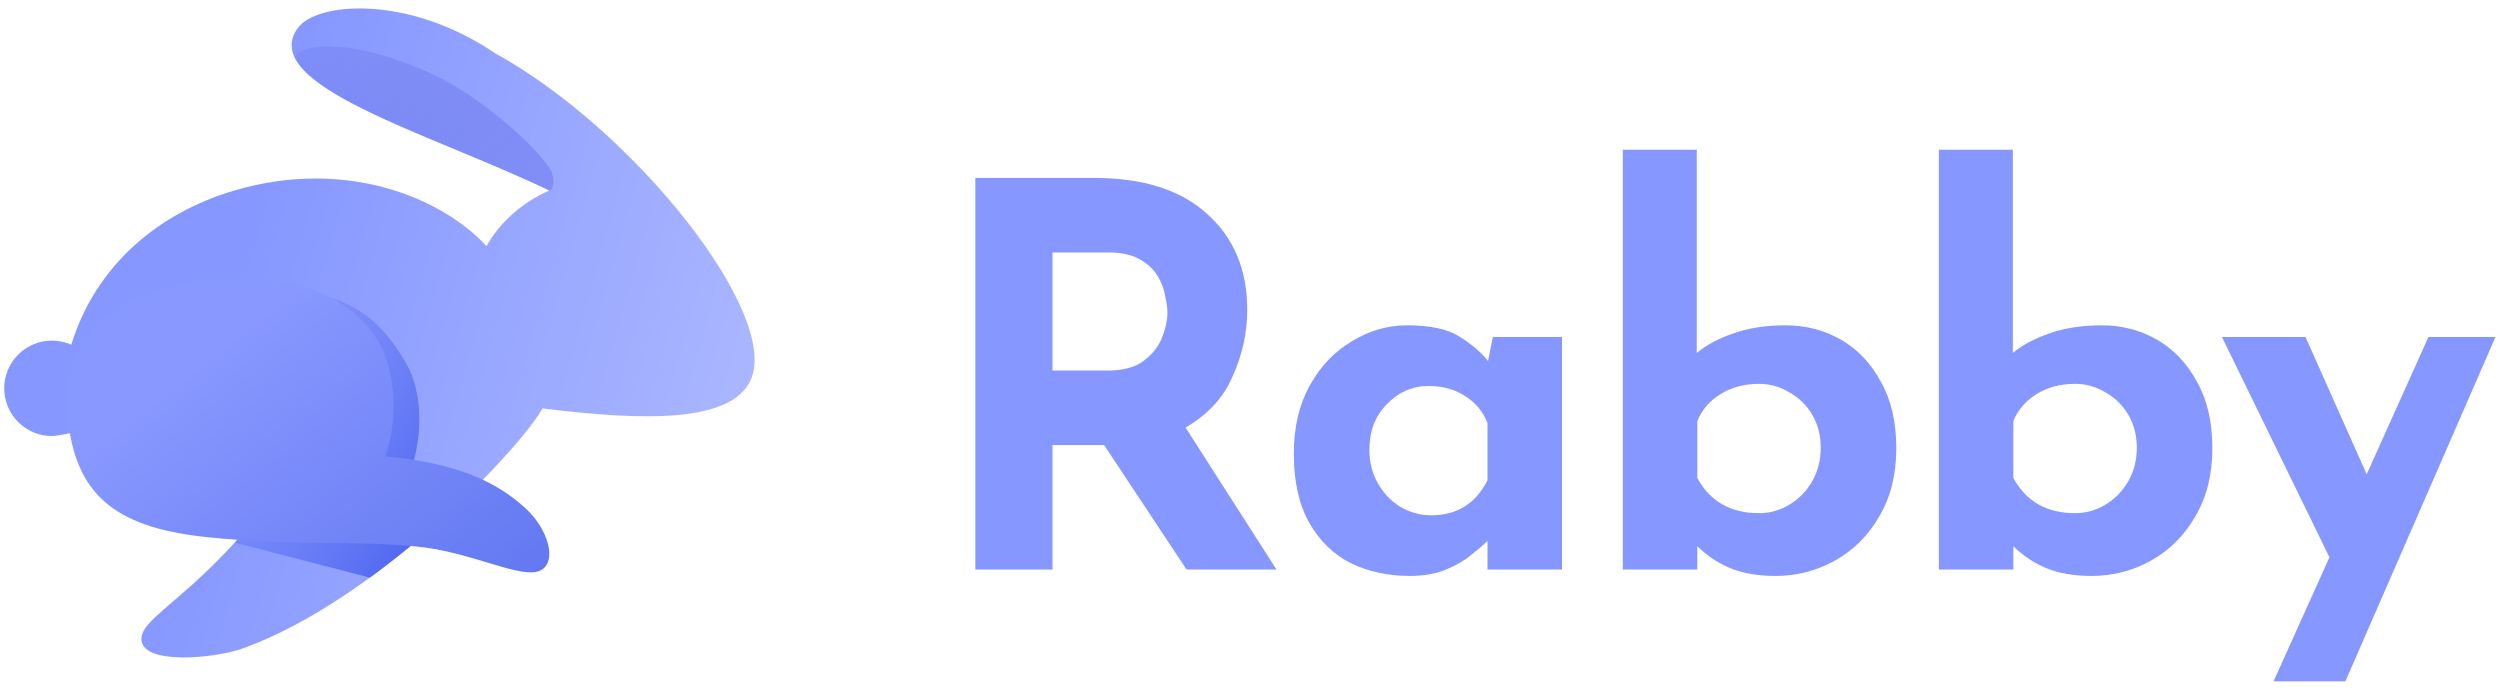
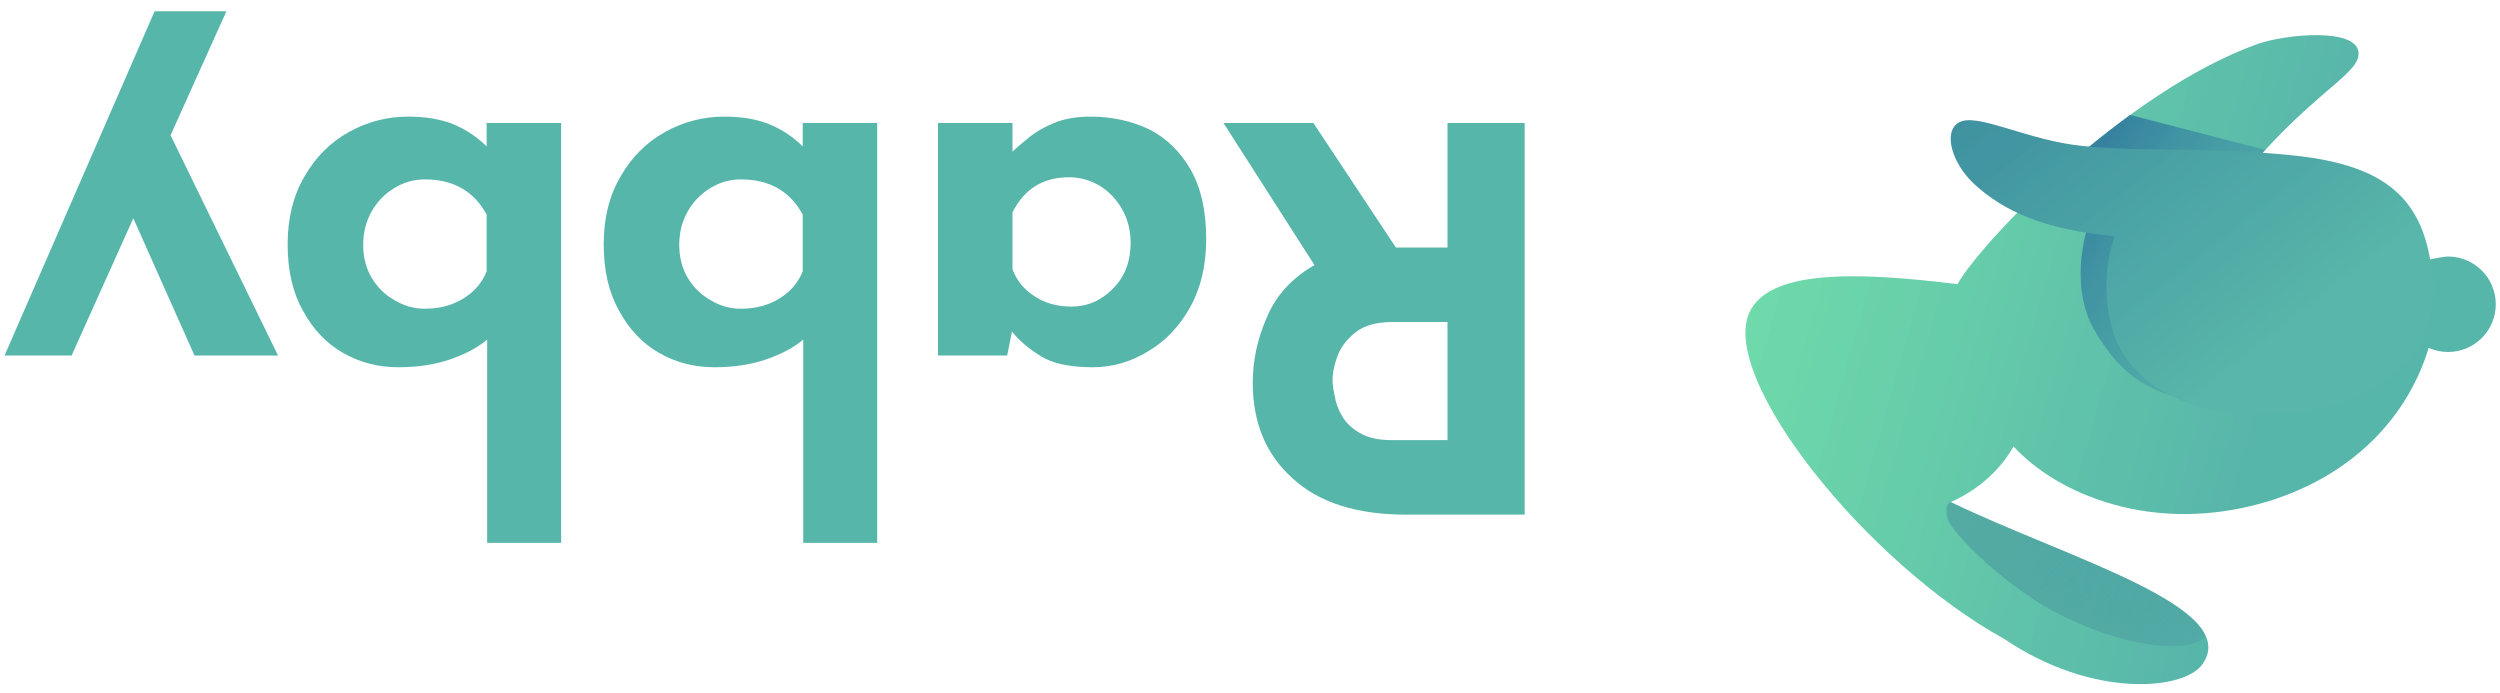
<svg xmlns="http://www.w3.org/2000/svg" width="148" height="41" viewBox="0 0 148 41" fill="none">
-   <path d="M64.765 10.534C67.684 10.534 69.92 11.248 71.474 12.676C73.049 14.083 73.837 15.973 73.837 18.346C73.837 19.669 73.553 20.971 72.986 22.252C72.44 23.533 71.506 24.551 70.183 25.307L75.569 33.718H70.246L65.363 26.347H62.308V33.718H57.74V10.534H64.765ZM65.552 21.937C66.476 21.937 67.19 21.748 67.694 21.37C68.219 20.971 68.587 20.509 68.797 19.984C69.007 19.438 69.112 18.944 69.112 18.503C69.112 18.251 69.07 17.936 68.986 17.558C68.923 17.159 68.776 16.76 68.545 16.361C68.314 15.962 67.957 15.626 67.474 15.353C67.012 15.08 66.382 14.944 65.584 14.944H62.308V21.937H65.552Z" fill="#8697FF" />
-   <path d="M83.462 34.096C82.18 34.096 81.015 33.844 79.965 33.34C78.936 32.815 78.117 32.017 77.508 30.946C76.899 29.875 76.594 28.51 76.594 26.851C76.594 25.297 76.909 23.953 77.54 22.819C78.169 21.685 78.999 20.813 80.028 20.204C81.057 19.574 82.149 19.259 83.304 19.259C84.669 19.259 85.698 19.48 86.391 19.921C87.105 20.362 87.672 20.845 88.092 21.37L88.376 19.952H92.471V33.718H88.061V32.017C87.85 32.227 87.535 32.5 87.115 32.836C86.716 33.172 86.213 33.466 85.603 33.718C84.995 33.97 84.281 34.096 83.462 34.096ZM84.722 30.505C86.254 30.505 87.368 29.812 88.061 28.426V25.055C87.808 24.383 87.368 23.848 86.737 23.449C86.129 23.05 85.404 22.85 84.564 22.85C83.619 22.85 82.8 23.207 82.107 23.921C81.414 24.614 81.067 25.517 81.067 26.63C81.067 27.365 81.236 28.027 81.572 28.615C81.907 29.203 82.349 29.665 82.894 30.001C83.462 30.337 84.07 30.505 84.722 30.505Z" fill="#8697FF" />
-   <path d="M105.11 34.096C104.06 34.096 103.157 33.938 102.401 33.623C101.666 33.308 101.026 32.878 100.48 32.332V33.718H96.07V8.864H100.448V20.897C100.994 20.435 101.719 20.047 102.622 19.732C103.525 19.417 104.554 19.259 105.709 19.259C106.906 19.259 107.998 19.543 108.985 20.11C109.972 20.677 110.759 21.506 111.347 22.598C111.956 23.669 112.261 24.982 112.261 26.536C112.261 28.09 111.925 29.434 111.253 30.568C110.602 31.702 109.73 32.573 108.638 33.182C107.546 33.791 106.37 34.096 105.11 34.096ZM104.134 30.379C104.785 30.379 105.383 30.211 105.929 29.875C106.496 29.539 106.948 29.077 107.284 28.489C107.62 27.901 107.788 27.239 107.788 26.504C107.788 25.769 107.62 25.118 107.284 24.551C106.948 23.984 106.496 23.543 105.929 23.228C105.383 22.892 104.785 22.724 104.134 22.724C103.273 22.724 102.517 22.924 101.866 23.323C101.215 23.722 100.753 24.257 100.48 24.929V28.3C101.236 29.686 102.454 30.379 104.134 30.379Z" fill="#8697FF" />
-   <path d="M123.822 34.096C122.772 34.096 121.869 33.938 121.113 33.623C120.378 33.308 119.737 32.878 119.191 32.332V33.718H114.781V8.864H119.16V20.897C119.706 20.435 120.43 20.047 121.333 19.732C122.236 19.417 123.265 19.259 124.42 19.259C125.617 19.259 126.709 19.543 127.696 20.11C128.683 20.677 129.471 21.506 130.059 22.598C130.668 23.669 130.972 24.982 130.972 26.536C130.972 28.09 130.636 29.434 129.964 30.568C129.313 31.702 128.442 32.573 127.35 33.182C126.258 33.791 125.082 34.096 123.822 34.096ZM122.845 30.379C123.496 30.379 124.095 30.211 124.641 29.875C125.208 29.539 125.659 29.077 125.995 28.489C126.331 27.901 126.499 27.239 126.499 26.504C126.499 25.769 126.331 25.118 125.995 24.551C125.659 23.984 125.208 23.543 124.641 23.228C124.095 22.892 123.496 22.724 122.845 22.724C121.984 22.724 121.228 22.924 120.577 23.323C119.926 23.722 119.464 24.257 119.191 24.929V28.3C119.947 29.686 121.165 30.379 122.845 30.379Z" fill="#8697FF" />
-   <path d="M134.596 40.333L137.903 32.993L131.54 19.952H136.486L140.108 28.079L143.762 19.952H147.731L138.848 40.333H134.596Z" fill="#8697FF" />
-   <path d="M44.444 22.483C46.188 18.586 37.563 7.697 29.323 3.16C24.129 -0.354 18.717 0.128 17.621 1.671C15.216 5.058 25.586 7.928 32.522 11.276C31.031 11.924 29.626 13.086 28.8 14.572C26.214 11.749 20.539 9.318 13.88 11.276C9.392 12.596 5.662 15.707 4.221 20.405C3.871 20.25 3.483 20.163 3.075 20.163C1.515 20.163 0.25 21.428 0.25 22.988C0.25 24.548 1.515 25.813 3.075 25.813C3.364 25.813 4.268 25.619 4.268 25.619L18.717 25.724C12.939 34.891 8.372 36.231 8.372 37.819C8.372 39.407 12.742 38.977 14.382 38.385C22.236 35.551 30.671 26.719 32.119 24.177C38.198 24.935 43.306 25.025 44.444 22.483Z" fill="url(#paint0_linear)" />
-   <path fill-rule="evenodd" clip-rule="evenodd" d="M32.521 11.279C32.842 11.152 32.79 10.678 32.702 10.305C32.499 9.448 28.998 5.991 25.711 4.443C21.232 2.333 17.934 2.441 17.445 3.413C18.356 5.284 22.588 7.04 27.007 8.875C28.892 9.657 30.811 10.454 32.521 11.279Z" fill="url(#paint1_linear)" />
-   <path fill-rule="evenodd" clip-rule="evenodd" d="M26.837 30.104C25.931 29.758 24.907 29.44 23.743 29.152C24.984 26.932 25.244 23.646 24.073 21.568C22.428 18.652 20.364 17.101 15.568 17.101C12.931 17.101 5.828 17.989 5.702 23.918C5.689 24.54 5.702 25.11 5.747 25.635L18.717 25.729C16.968 28.502 15.331 30.559 13.897 32.124C15.618 32.565 17.038 32.935 18.342 33.275C19.58 33.597 20.713 33.893 21.898 34.195C23.687 32.892 25.368 31.472 26.837 30.104Z" fill="url(#paint2_linear)" />
-   <path d="M4.048 25.02C4.577 29.523 7.137 31.288 12.367 31.811C17.598 32.333 20.598 31.983 24.592 32.346C27.928 32.65 30.907 34.35 32.012 33.762C33.006 33.233 32.45 31.323 31.119 30.098C29.394 28.509 27.007 27.405 22.806 27.013C23.643 24.721 23.409 21.507 22.109 19.759C20.229 17.23 16.759 16.087 12.367 16.587C7.779 17.108 3.383 19.367 4.048 25.02Z" fill="url(#paint3_linear)" />
  <defs>
-     <linearGradient id="paint0_linear" x1="13.357" y1="19.032" x2="44.068" y2="27.741" gradientUnits="userSpaceOnUse">
-       <stop stop-color="#8697FF" />
-       <stop offset="1" stop-color="#ABB7FF" />
-     </linearGradient>
-     <linearGradient id="paint1_linear" x1="38.894" y1="18.45" x2="16.735" y2="-3.763" gradientUnits="userSpaceOnUse">
-       <stop stop-color="#8697FF" />
-       <stop offset="1" stop-color="#5156D8" stop-opacity="0" />
-     </linearGradient>
-     <linearGradient id="paint2_linear" x1="27.453" y1="30.878" x2="6.166" y2="18.639" gradientUnits="userSpaceOnUse">
-       <stop stop-color="#465EED" />
-       <stop offset="1" stop-color="#8697FF" stop-opacity="0" />
-     </linearGradient>
-     <linearGradient id="paint3_linear" x1="15.19" y1="18.802" x2="29.578" y2="37.083" gradientUnits="userSpaceOnUse">
-       <stop stop-color="#8898FF" />
-       <stop offset="0.984" stop-color="#6277F1" />
-     </linearGradient>
+     <filter id="greenFilter">
+       <feColorMatrix type="matrix" values="0.4 0 0 0 0  0 1.5 0 0 0  0 0 0.4 0 0  0 0 0 1 0" />
+     </filter>
  </defs>
+   <g transform="rotate(180 74.0 20.5)" style="filter: url(#greenFilter)">
+     <path d="M64.765 10.534C67.684 10.534 69.92 11.248 71.474 12.676C73.049 14.083 73.837 15.973 73.837 18.346C73.837 19.669 73.553 20.971 72.986 22.252C72.44 23.533 71.506 24.551 70.183 25.307L75.569 33.718H70.246L65.363 26.347H62.308V33.718H57.74V10.534H64.765ZM65.552 21.937C66.476 21.937 67.19 21.748 67.694 21.37C68.219 20.971 68.587 20.509 68.797 19.984C69.007 19.438 69.112 18.944 69.112 18.503C69.112 18.251 69.07 17.936 68.986 17.558C68.923 17.159 68.776 16.76 68.545 16.361C68.314 15.962 67.957 15.626 67.474 15.353C67.012 15.08 66.382 14.944 65.584 14.944H62.308V21.937H65.552Z" fill="#8697FF" />
+     <path d="M83.462 34.096C82.18 34.096 81.015 33.844 79.965 33.34C78.936 32.815 78.117 32.017 77.508 30.946C76.899 29.875 76.594 28.51 76.594 26.851C76.594 25.297 76.909 23.953 77.54 22.819C78.169 21.685 78.999 20.813 80.028 20.204C81.057 19.574 82.149 19.259 83.304 19.259C84.669 19.259 85.698 19.48 86.391 19.921C87.105 20.362 87.672 20.845 88.092 21.37L88.376 19.952H92.471V33.718H88.061V32.017C87.85 32.227 87.535 32.5 87.115 32.836C86.716 33.172 86.213 33.466 85.603 33.718C84.995 33.97 84.281 34.096 83.462 34.096ZM84.722 30.505C86.254 30.505 87.368 29.812 88.061 28.426V25.055C87.808 24.383 87.368 23.848 86.737 23.449C86.129 23.05 85.404 22.85 84.564 22.85C83.619 22.85 82.8 23.207 82.107 23.921C81.414 24.614 81.067 25.517 81.067 26.63C81.067 27.365 81.236 28.027 81.572 28.615C81.907 29.203 82.349 29.665 82.894 30.001C83.462 30.337 84.07 30.505 84.722 30.505Z" fill="#8697FF" />
+     <path d="M105.11 34.096C104.06 34.096 103.157 33.938 102.401 33.623C101.666 33.308 101.026 32.878 100.48 32.332V33.718H96.07V8.864H100.448V20.897C100.994 20.435 101.719 20.047 102.622 19.732C103.525 19.417 104.554 19.259 105.709 19.259C106.906 19.259 107.998 19.543 108.985 20.11C109.972 20.677 110.759 21.506 111.347 22.598C111.956 23.669 112.261 24.982 112.261 26.536C112.261 28.09 111.925 29.434 111.253 30.568C110.602 31.702 109.73 32.573 108.638 33.182C107.546 33.791 106.37 34.096 105.11 34.096ZM104.134 30.379C104.785 30.379 105.383 30.211 105.929 29.875C106.496 29.539 106.948 29.077 107.284 28.489C107.62 27.901 107.788 27.239 107.788 26.504C107.788 25.769 107.62 25.118 107.284 24.551C106.948 23.984 106.496 23.543 105.929 23.228C105.383 22.892 104.785 22.724 104.134 22.724C103.273 22.724 102.517 22.924 101.866 23.323C101.215 23.722 100.753 24.257 100.48 24.929V28.3C101.236 29.686 102.454 30.379 104.134 30.379Z" fill="#8697FF" />
+     <path d="M123.822 34.096C122.772 34.096 121.869 33.938 121.113 33.623C120.378 33.308 119.737 32.878 119.191 32.332V33.718H114.781V8.864H119.16V20.897C119.706 20.435 120.43 20.047 121.333 19.732C122.236 19.417 123.265 19.259 124.42 19.259C125.617 19.259 126.709 19.543 127.696 20.11C128.683 20.677 129.471 21.506 130.059 22.598C130.668 23.669 130.972 24.982 130.972 26.536C130.972 28.09 130.636 29.434 129.964 30.568C129.313 31.702 128.442 32.573 127.35 33.182C126.258 33.791 125.082 34.096 123.822 34.096ZM122.845 30.379C123.496 30.379 124.095 30.211 124.641 29.875C125.208 29.539 125.659 29.077 125.995 28.489C126.331 27.901 126.499 27.239 126.499 26.504C126.499 25.769 126.331 25.118 125.995 24.551C125.659 23.984 125.208 23.543 124.641 23.228C124.095 22.892 123.496 22.724 122.845 22.724C121.984 22.724 121.228 22.924 120.577 23.323C119.926 23.722 119.464 24.257 119.191 24.929V28.3C119.947 29.686 121.165 30.379 122.845 30.379Z" fill="#8697FF" />
+     <path d="M134.596 40.333L137.903 32.993L131.54 19.952H136.486L140.108 28.079L143.762 19.952H147.731L138.848 40.333H134.596Z" fill="#8697FF" />
+     <path d="M44.444 22.483C46.188 18.586 37.563 7.697 29.323 3.16C24.129 -0.354 18.717 0.128 17.621 1.671C15.216 5.058 25.586 7.928 32.522 11.276C31.031 11.924 29.626 13.086 28.8 14.572C26.214 11.749 20.539 9.318 13.88 11.276C9.392 12.596 5.662 15.707 4.221 20.405C3.871 20.25 3.483 20.163 3.075 20.163C1.515 20.163 0.25 21.428 0.25 22.988C0.25 24.548 1.515 25.813 3.075 25.813C3.364 25.813 4.268 25.619 4.268 25.619L18.717 25.724C12.939 34.891 8.372 36.231 8.372 37.819C8.372 39.407 12.742 38.977 14.382 38.385C22.236 35.551 30.671 26.719 32.119 24.177C38.198 24.935 43.306 25.025 44.444 22.483Z" fill="url(#paint0_linear)" />
+     <path fill-rule="evenodd" clip-rule="evenodd" d="M32.521 11.279C32.842 11.152 32.79 10.678 32.702 10.305C32.499 9.448 28.998 5.991 25.711 4.443C21.232 2.333 17.934 2.441 17.445 3.413C18.356 5.284 22.588 7.04 27.007 8.875C28.892 9.657 30.811 10.454 32.521 11.279Z" fill="url(#paint1_linear)" />
+     <path fill-rule="evenodd" clip-rule="evenodd" d="M26.837 30.104C25.931 29.758 24.907 29.44 23.743 29.152C24.984 26.932 25.244 23.646 24.073 21.568C22.428 18.652 20.364 17.101 15.568 17.101C12.931 17.101 5.828 17.989 5.702 23.918C5.689 24.54 5.702 25.11 5.747 25.635L18.717 25.729C16.968 28.502 15.331 30.559 13.897 32.124C15.618 32.565 17.038 32.935 18.342 33.275C19.58 33.597 20.713 33.893 21.898 34.195C23.687 32.892 25.368 31.472 26.837 30.104Z" fill="url(#paint2_linear)" />
+     <path d="M4.048 25.02C4.577 29.523 7.137 31.288 12.367 31.811C17.598 32.333 20.598 31.983 24.592 32.346C27.928 32.65 30.907 34.35 32.012 33.762C33.006 33.233 32.45 31.323 31.119 30.098C29.394 28.509 27.007 27.405 22.806 27.013C23.643 24.721 23.409 21.507 22.109 19.759C20.229 17.23 16.759 16.087 12.367 16.587C7.779 17.108 3.383 19.367 4.048 25.02Z" fill="url(#paint3_linear)" />
+     <defs>
+       <linearGradient id="paint0_linear" x1="13.357" y1="19.032" x2="44.068" y2="27.741" gradientUnits="userSpaceOnUse">
+         <stop stop-color="#8697FF" />
+         <stop offset="1" stop-color="#ABB7FF" />
+       </linearGradient>
+       <linearGradient id="paint1_linear" x1="38.894" y1="18.45" x2="16.735" y2="-3.763" gradientUnits="userSpaceOnUse">
+         <stop stop-color="#8697FF" />
+         <stop offset="1" stop-color="#5156D8" stop-opacity="0" />
+       </linearGradient>
+       <linearGradient id="paint2_linear" x1="27.453" y1="30.878" x2="6.166" y2="18.639" gradientUnits="userSpaceOnUse">
+         <stop stop-color="#465EED" />
+         <stop offset="1" stop-color="#8697FF" stop-opacity="0" />
+       </linearGradient>
+       <linearGradient id="paint3_linear" x1="15.19" y1="18.802" x2="29.578" y2="37.083" gradientUnits="userSpaceOnUse">
+         <stop stop-color="#8898FF" />
+         <stop offset="0.984" stop-color="#6277F1" />
+       </linearGradient>
+     </defs>
+   </g>
</svg>
